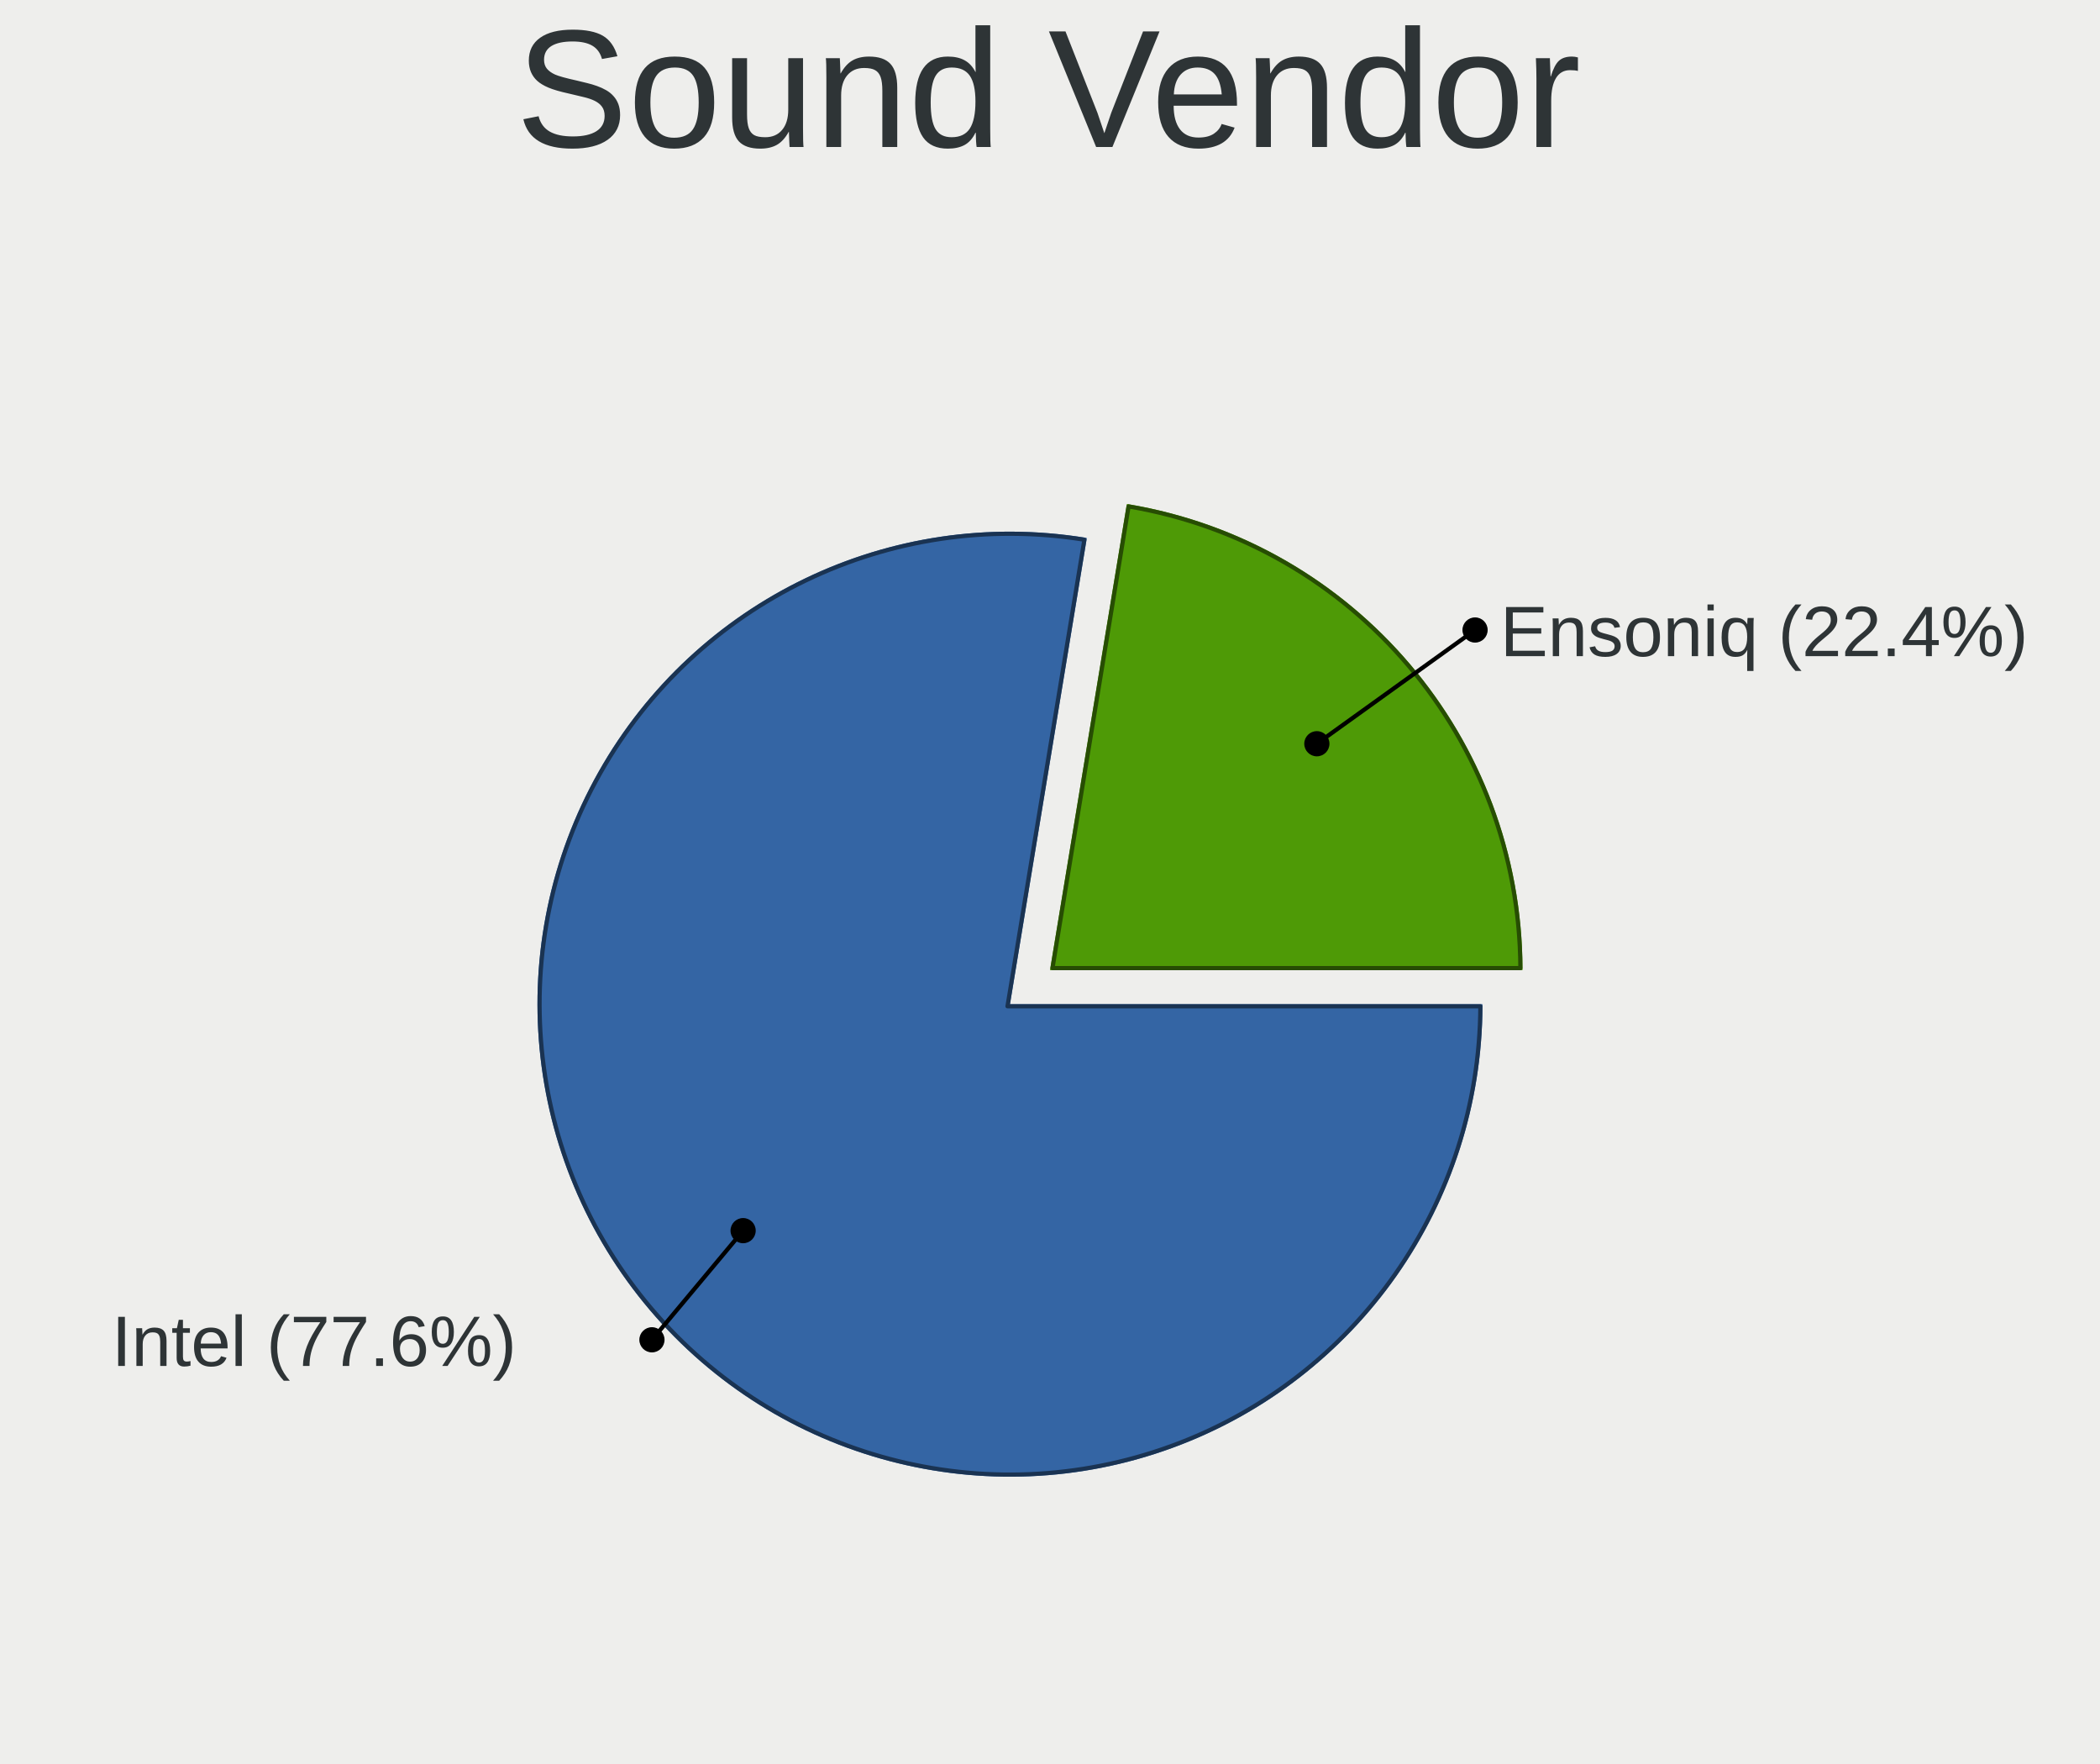
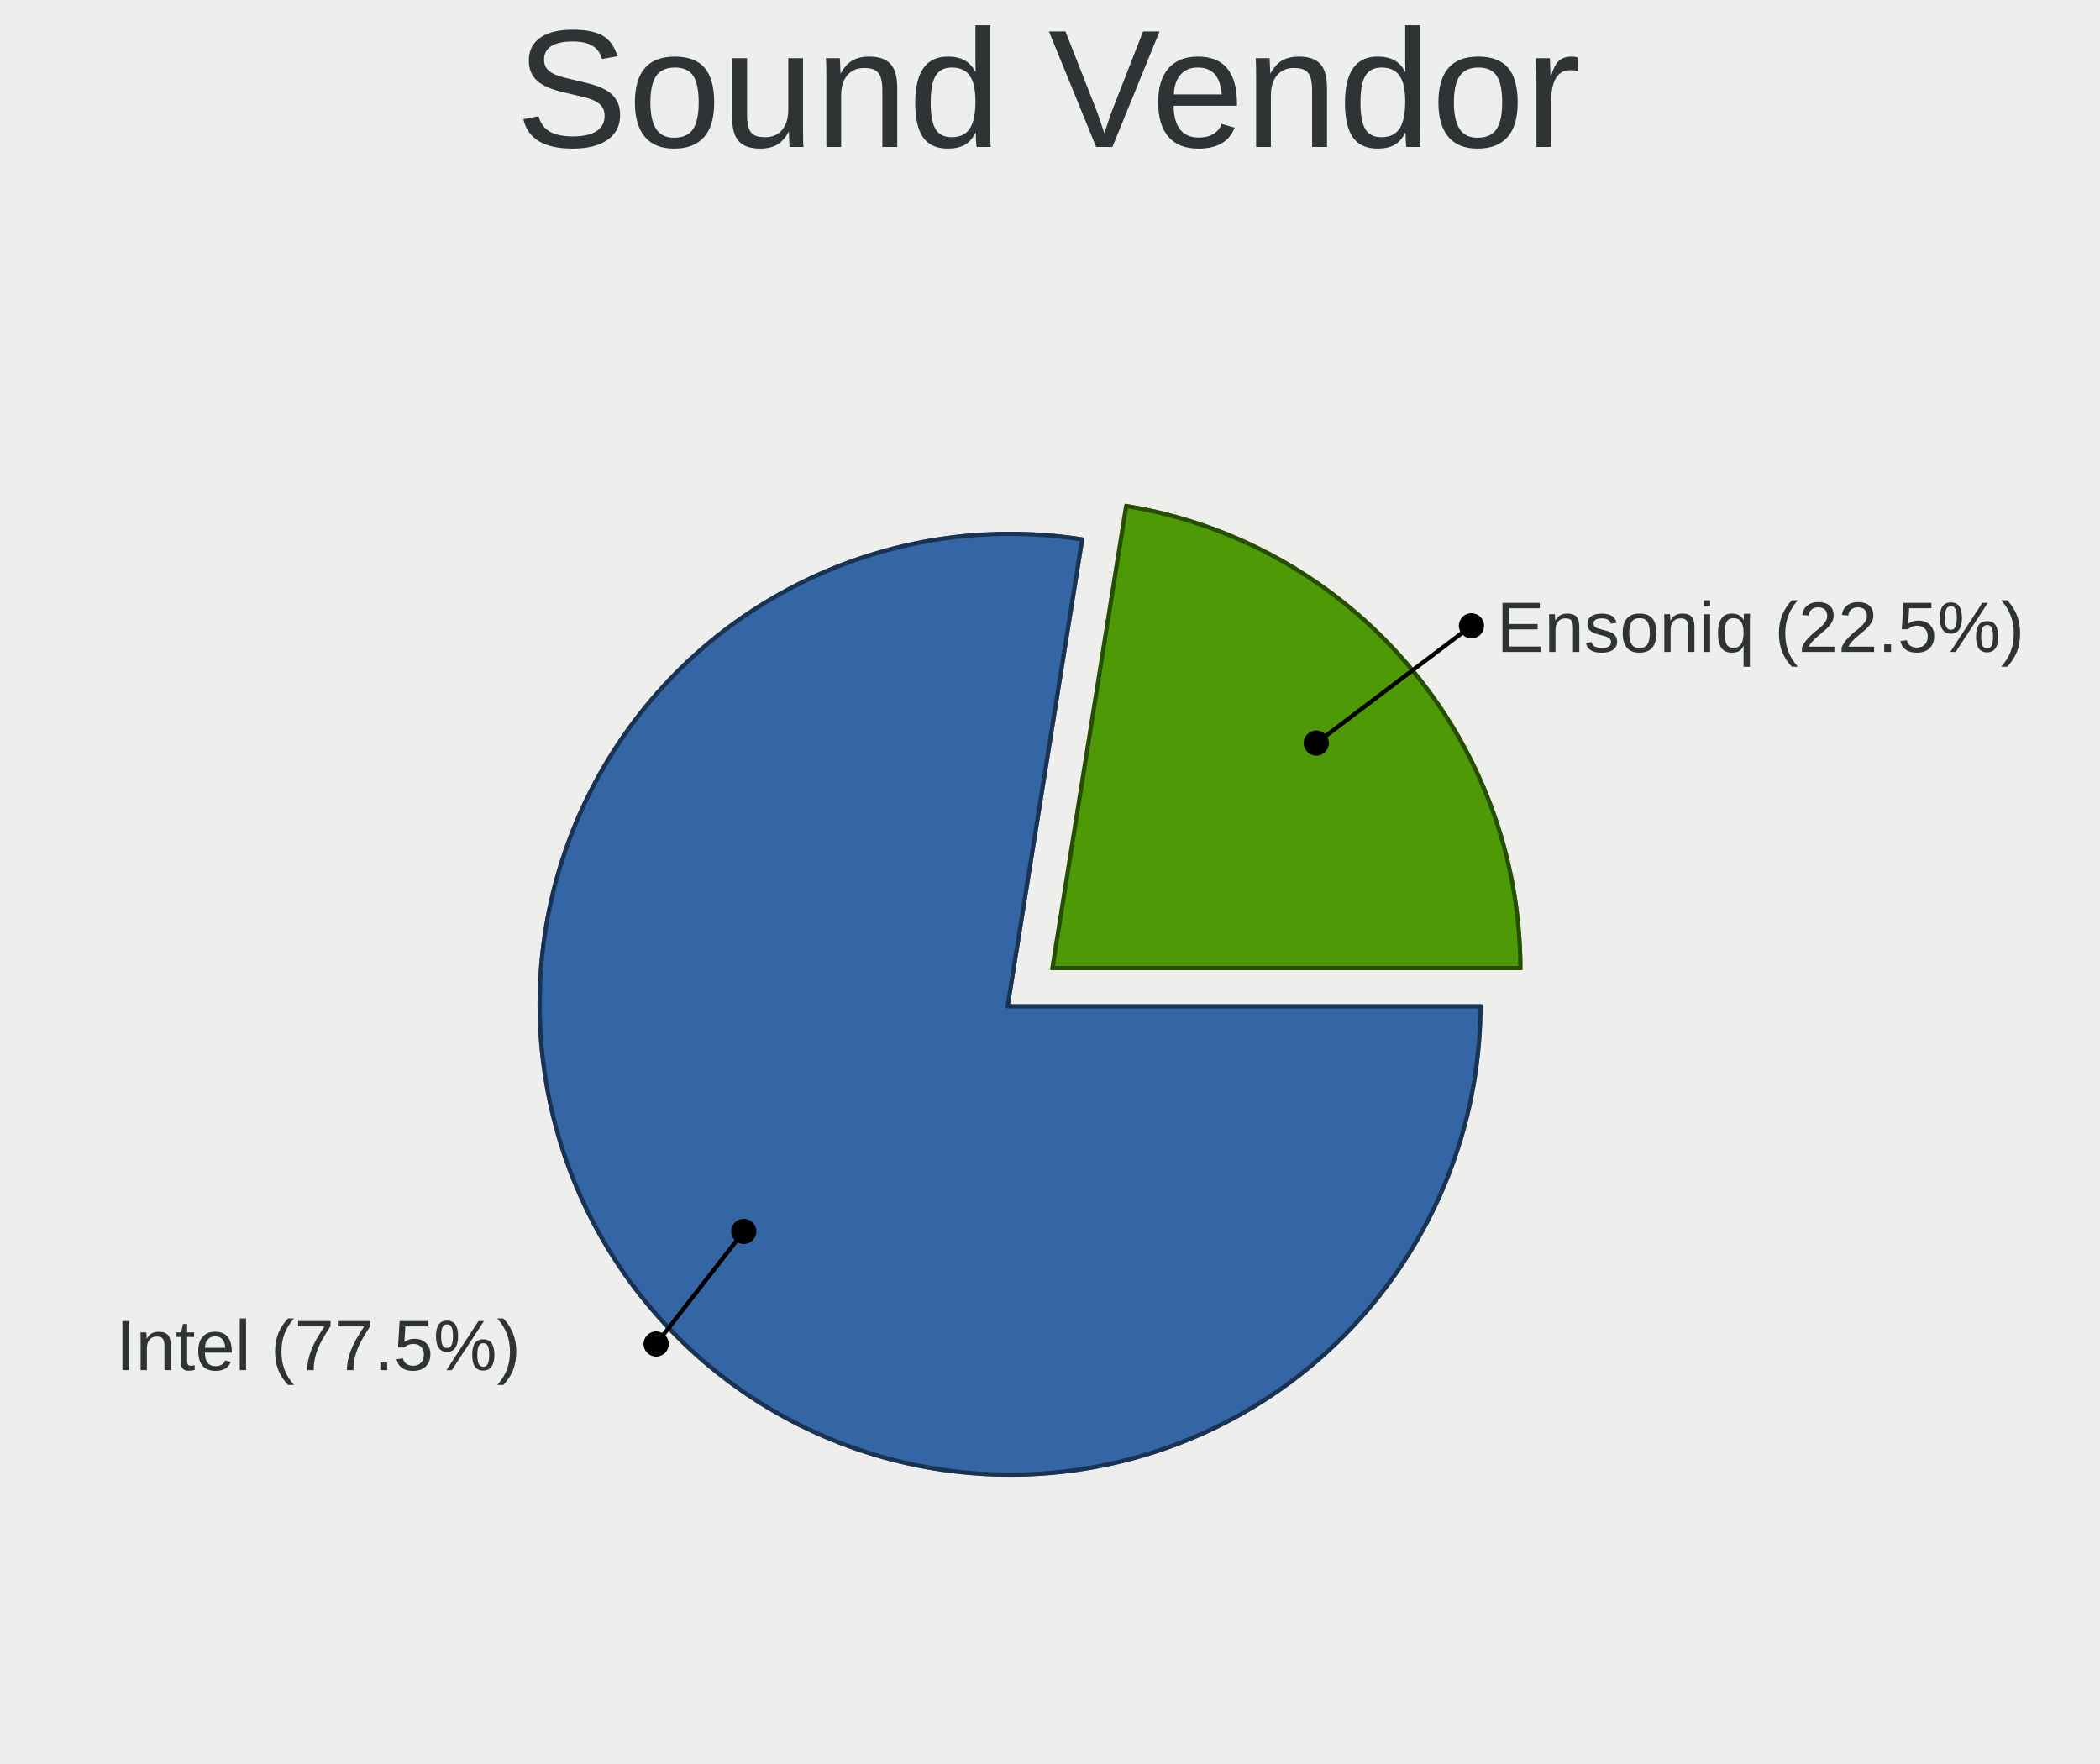
<svg xmlns="http://www.w3.org/2000/svg" width="500" height="420" version="1.0" id="ezcGraph">
  <defs />
  <g id="ezcGraphChart" color-rendering="optimizeQuality" shape-rendering="geometricPrecision" text-rendering="optimizeLegibility">
    <path d=" M 0,420 L 0,0 L 500,0 L 500,420 L 0,420 z " style="fill: #eeeeec; fill-opacity: 1.00; stroke: none;" id="ezcGraphPolygon_1" />
    <path d=" M 0,42 L 0,0 L 500,0 L 500,42 L 0,42 z " style="fill: #000000; fill-opacity: 0.00; stroke: none;" id="ezcGraphPolygon_2" />
-     <path d="M 240.47,239.09 L 352.97,239.09 A 112.50,112.50 0 1,1 258.77,128.09 z" style="fill: #3465a4; fill-opacity: 1.00; stroke: none; cursor: pointer;" id="ezcGraphCircleSector_4" />
-     <path d="M 239.88,239.59 L 352.47,239.59 A 112.00,112.00 0 1,1 258.19,128.50 z" style="fill: none; stroke: #1a3352; stroke-width: 1; stroke-opacity: 1.00; stroke-linecap: round; stroke-linejoin: round;" id="ezcGraphCircleSector_5" />
-     <path d="M 250.00,231.00 L 268.30,120.00 A 112.50,112.50 0 0,1 362.50,231.00 z" style="fill: #4e9a06; fill-opacity: 1.00; stroke: none; cursor: pointer;" id="ezcGraphCircleSector_6" />
-     <path d="M 250.59,230.50 L 268.71,120.57 A 112.00,112.00 0 0,1 362.00,230.50 z" style="fill: none; stroke: #274d03; stroke-width: 1; stroke-opacity: 1.00; stroke-linecap: round; stroke-linejoin: round;" id="ezcGraphCircleSector_7" />
-     <path d=" M 176.933,293.01 L 155.225,319" style="fill: none; stroke: #000000; stroke-width: 1; stroke-opacity: 1.00; stroke-linecap: round; stroke-linejoin: round;" id="ezcGraphLine_8" />
-     <ellipse cx="176.933" cy="293.01" rx="3" ry="3" style="fill: #000000; fill-opacity: 1.00; stroke: none;" id="ezcGraphCircle_9" />
-     <ellipse cx="155.225" cy="319" rx="3" ry="3" style="fill: #000000; fill-opacity: 1.00; stroke: none;" id="ezcGraphCircle_10" />
-     <path d=" M 313.537,177.079 L 351.205,150" style="fill: none; stroke: #000000; stroke-width: 1; stroke-opacity: 1.00; stroke-linecap: round; stroke-linejoin: round;" id="ezcGraphLine_12" />
-     <ellipse cx="313.537" cy="177.079" rx="3" ry="3" style="fill: #000000; fill-opacity: 1.00; stroke: none;" id="ezcGraphCircle_13" />
-     <ellipse cx="351.205" cy="150" rx="3" ry="3" style="fill: #000000; fill-opacity: 1.00; stroke: none;" id="ezcGraphCircle_14" />
+     <path d="M 240.49,239.11 L 352.99,239.11 A 112.50,112.50 0 1,1 258.22,128.02 z" style="fill: #3465a4; fill-opacity: 1.00; stroke: none; cursor: pointer;" id="ezcGraphCircleSector_4" />
+     <path d="M 239.90,239.61 L 352.49,239.61 A 112.00,112.00 0 1,1 257.65,128.43 z" style="fill: none; stroke: #1a3352; stroke-width: 1; stroke-opacity: 1.00; stroke-linecap: round; stroke-linejoin: round;" id="ezcGraphCircleSector_5" />
+     <path d="M 250.00,231.00 L 267.73,119.91 A 112.50,112.50 0 0,1 362.50,231.00 z" style="fill: #4e9a06; fill-opacity: 1.00; stroke: none; cursor: pointer;" id="ezcGraphCircleSector_6" />
+     <path d="M 250.59,230.50 L 268.15,120.48 A 112.00,112.00 0 0,1 362.00,230.50 z" style="fill: none; stroke: #274d03; stroke-width: 1; stroke-opacity: 1.00; stroke-linecap: round; stroke-linejoin: round;" id="ezcGraphCircleSector_7" />
+     <path d=" M 177.09,293.194 L 156.228,320" style="fill: none; stroke: #000000; stroke-width: 1; stroke-opacity: 1.00; stroke-linecap: round; stroke-linejoin: round;" id="ezcGraphLine_8" />
+     <ellipse cx="177.09" cy="293.194" rx="3" ry="3" style="fill: #000000; fill-opacity: 1.00; stroke: none;" id="ezcGraphCircle_9" />
+     <ellipse cx="156.228" cy="320" rx="3" ry="3" style="fill: #000000; fill-opacity: 1.00; stroke: none;" id="ezcGraphCircle_10" />
+     <path d=" M 313.4,176.918 L 350.345,149" style="fill: none; stroke: #000000; stroke-width: 1; stroke-opacity: 1.00; stroke-linecap: round; stroke-linejoin: round;" id="ezcGraphLine_12" />
+     <ellipse cx="313.4" cy="176.918" rx="3" ry="3" style="fill: #000000; fill-opacity: 1.00; stroke: none;" id="ezcGraphCircle_13" />
+     <ellipse cx="350.345" cy="149" rx="3" ry="3" style="fill: #000000; fill-opacity: 1.00; stroke: none;" id="ezcGraphCircle_14" />
    <g id="ezcGraphTextBox_3">
      <path d=" M 122.3,42 L 122.3,0.5 L 378.2,0.5 L 378.2,42 L 122.3,42 z " style="fill: #ffffff; fill-opacity: 0.00; stroke: none;" id="ezcGraphPolygon_16" />
      <text id="ezcGraphTextBox_3_text" x="122.8" text-length="254.4px" y="35" style="font-size: 40px; font-family: 'Arial'; fill: #2e3436; fill-opacity: 1.00; stroke: none;">Sound Vendor</text>
    </g>
    <g id="ezcGraphTextBox_11" style=" cursor: pointer;">
-       <path d=" M 26.083,328.9 L 26.083,309.6 L 150.225,309.6 L 150.225,328.9 L 26.083,328.9 z " style="fill: #ffffff; fill-opacity: 0.00; stroke: none;" id="ezcGraphPolygon_17" />
-       <text id="ezcGraphTextBox_11_text" x="26.583" text-length="122.642px" y="325.23" style="font-size: 17px; font-family: 'Arial'; fill: #2e3436; fill-opacity: 1.00; stroke: none;">Intel (77.6%)</text>
+       <path d=" M 27.086,329.9 L 27.086,310.6 L 151.228,310.6 L 151.228,329.9 L 27.086,329.9 z " style="fill: #ffffff; fill-opacity: 0.00; stroke: none;" id="ezcGraphPolygon_17" />
+       <text id="ezcGraphTextBox_11_text" x="27.586" text-length="122.642px" y="326.23" style="font-size: 17px; font-family: 'Arial'; fill: #2e3436; fill-opacity: 1.00; stroke: none;">Intel (77.5%)</text>
    </g>
    <g id="ezcGraphTextBox_15" style=" cursor: pointer;">
-       <path d=" M 356.705,159.9 L 356.705,140.6 L 499.715,140.6 L 499.715,159.9 L 356.705,159.9 z " style="fill: #ffffff; fill-opacity: 0.00; stroke: none;" id="ezcGraphPolygon_18" />
-       <text id="ezcGraphTextBox_15_text" x="357.205" text-length="141.51px" y="156.23" style="font-size: 17px; font-family: 'Arial'; fill: #2e3436; fill-opacity: 1.00; stroke: none;">Ensoniq (22.4%)</text>
+       <path d=" M 355.845,158.9 L 355.845,139.6 L 498.855,139.6 L 498.855,158.9 L 355.845,158.9 z " style="fill: #ffffff; fill-opacity: 0.00; stroke: none;" id="ezcGraphPolygon_18" />
+       <text id="ezcGraphTextBox_15_text" x="356.345" text-length="141.51px" y="155.23" style="font-size: 17px; font-family: 'Arial'; fill: #2e3436; fill-opacity: 1.00; stroke: none;">Ensoniq (22.5%)</text>
    </g>
  </g>
</svg>
